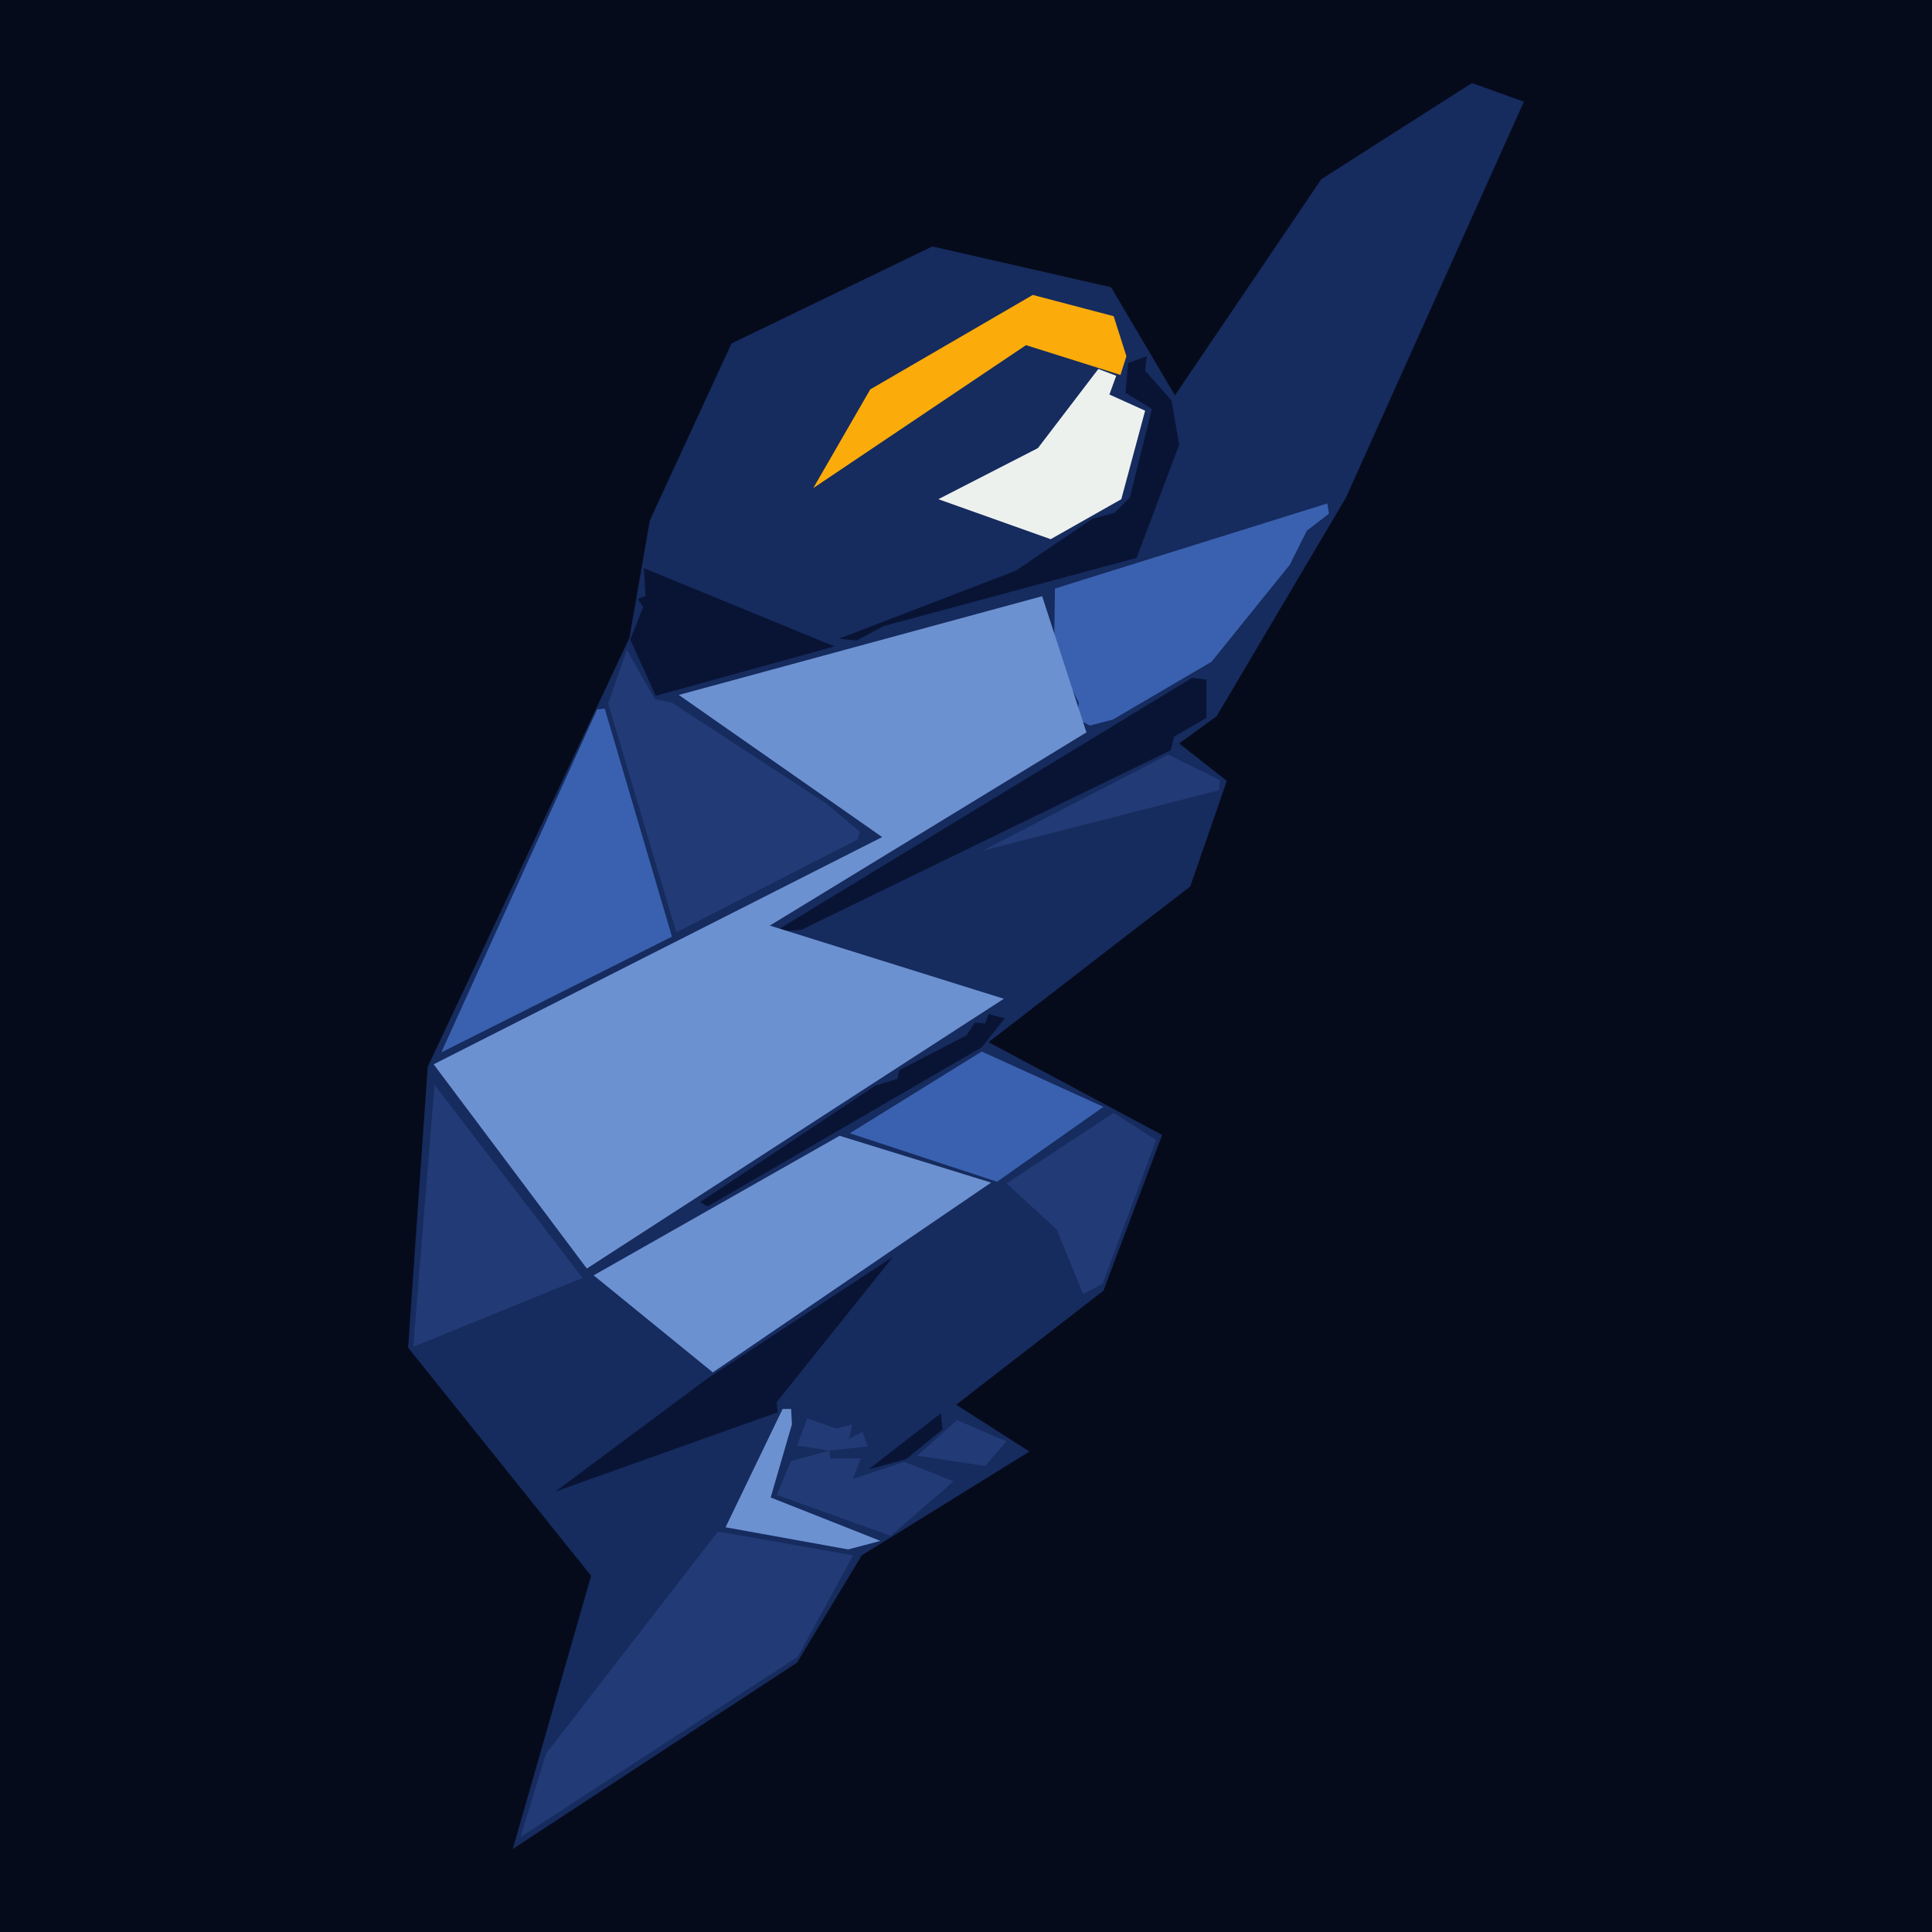
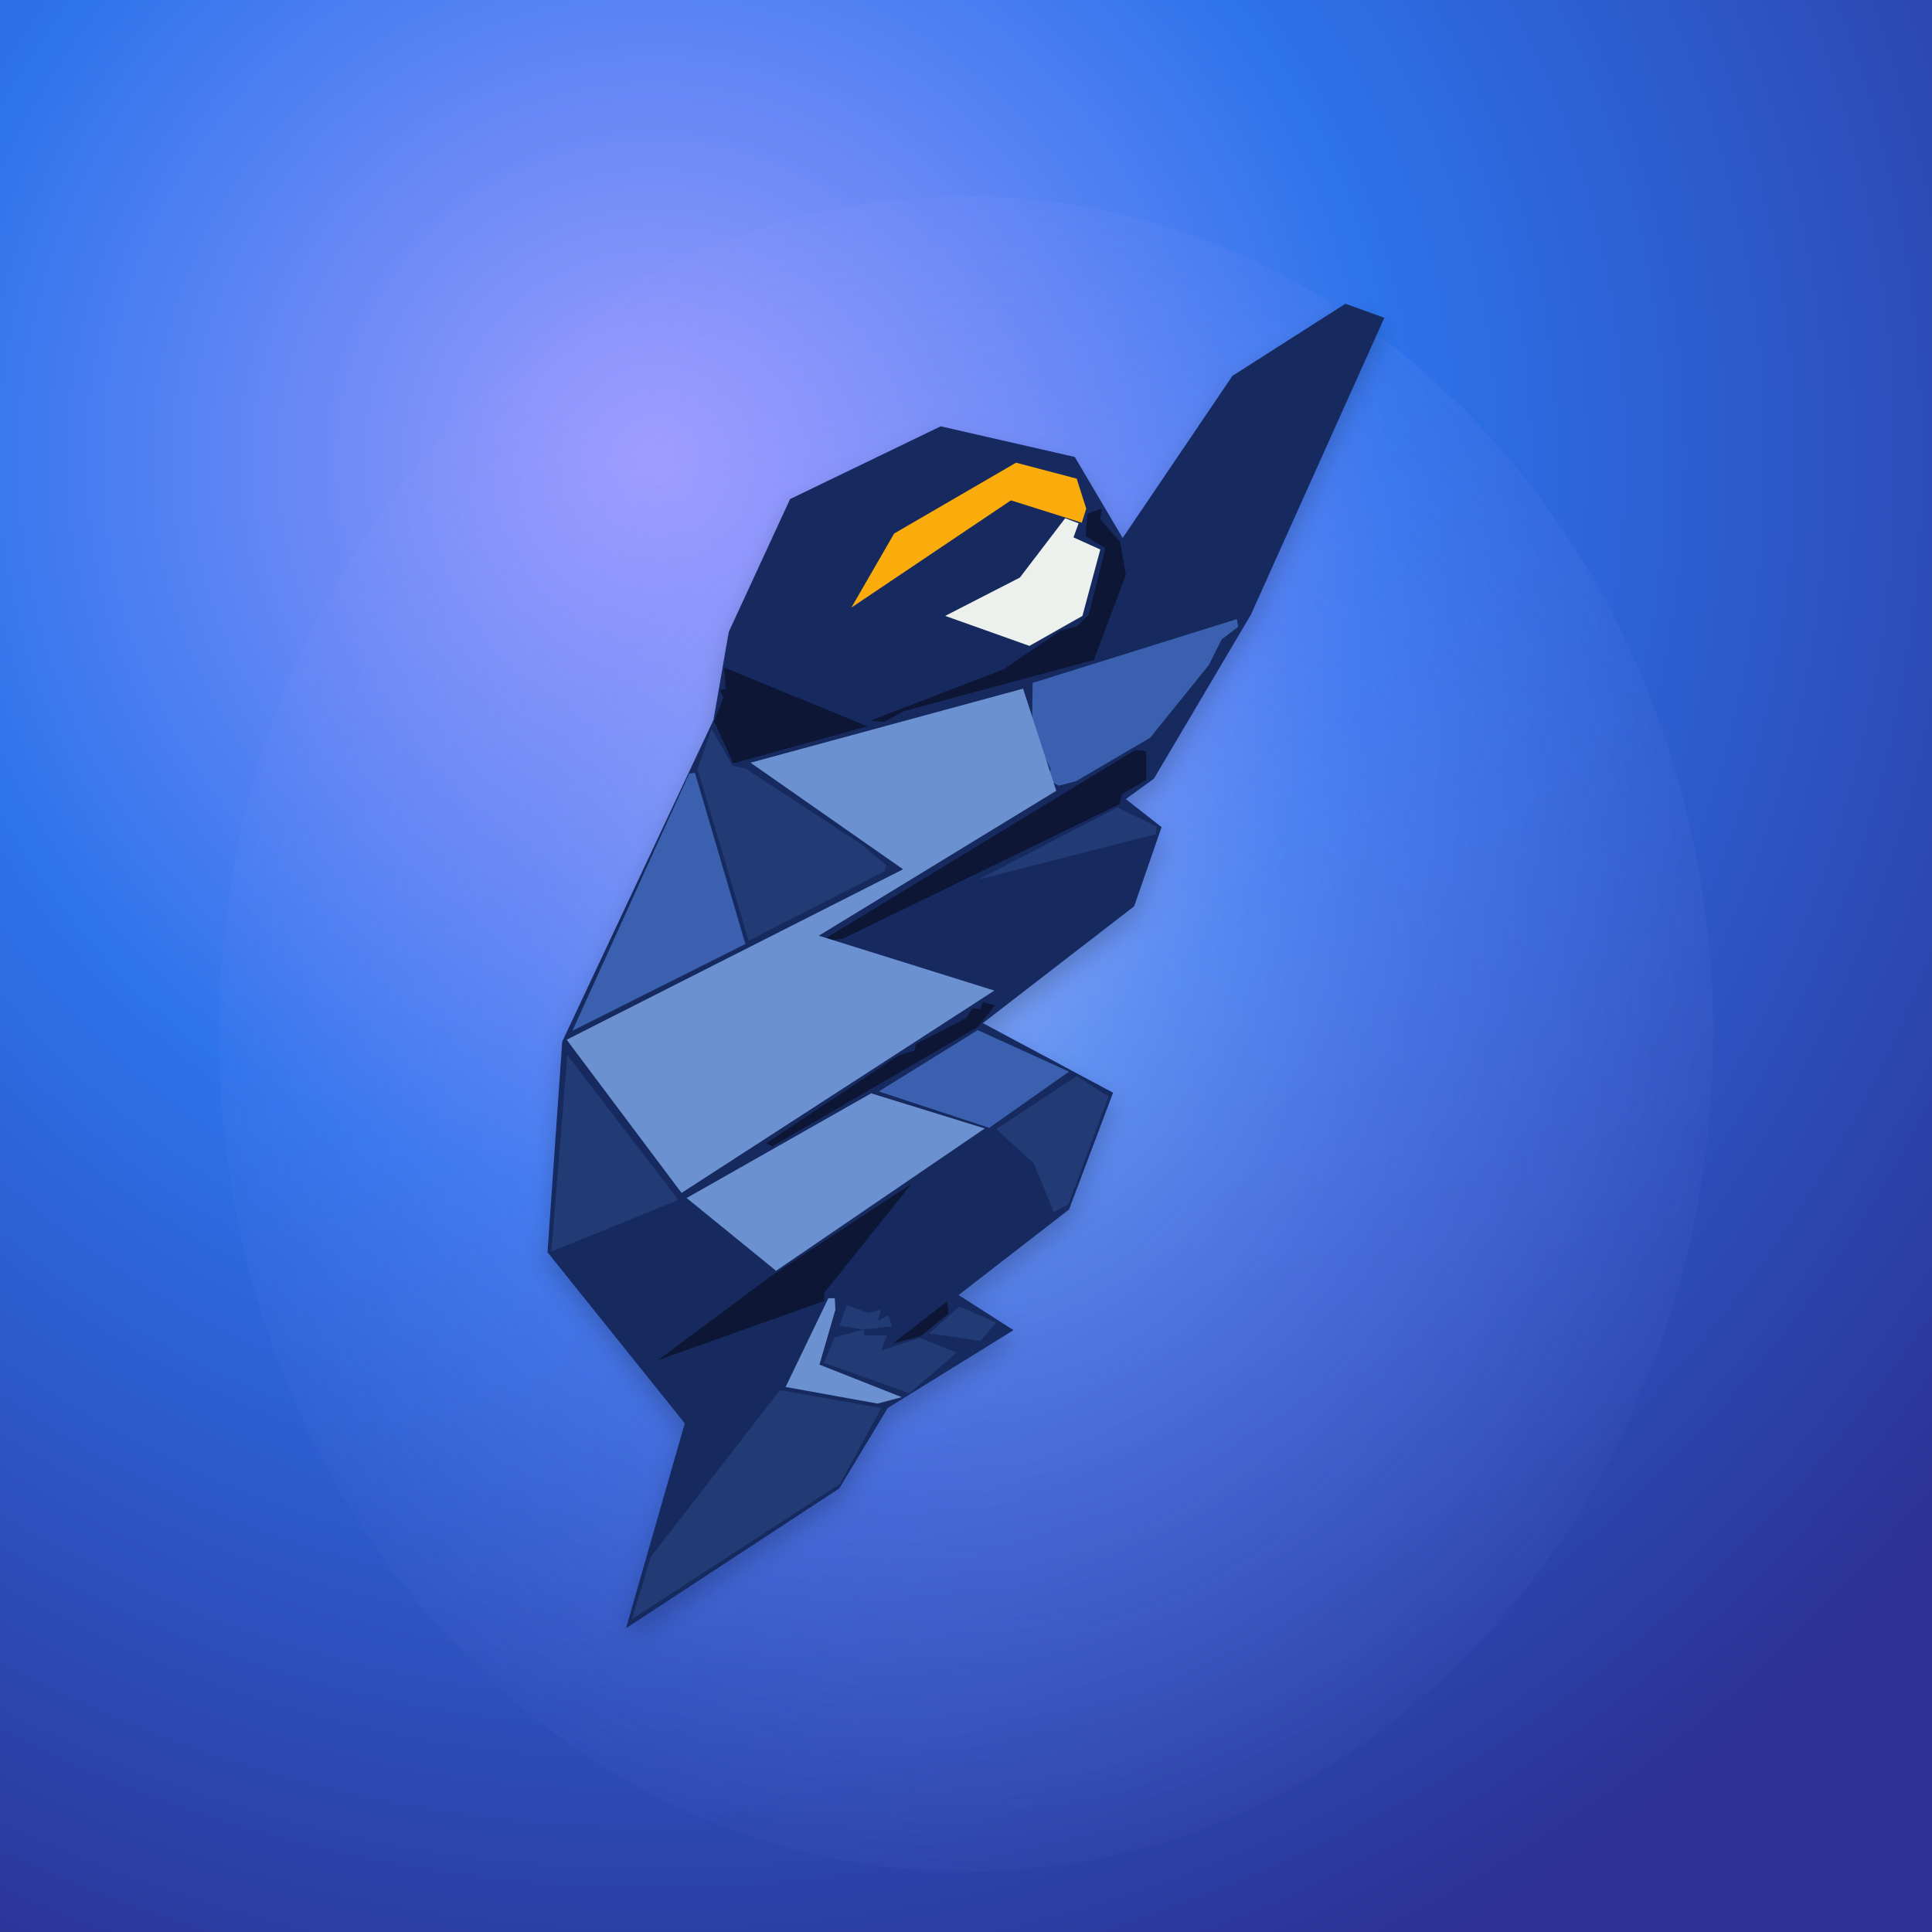
<svg xmlns="http://www.w3.org/2000/svg" viewBox="0 0 512 512">
-   <rect width="512" height="512" fill="#060B1C" />
-   <g transform="translate(82.156 -4) scale(0.52)">
+   <defs>
+     <radialGradient id="icon-bg" cx="34%" cy="24%" r="86%">
+       <stop offset="0" stop-color="#9F9DFF" />
+       <stop offset="0.44" stop-color="#2D73EC" />
+       <stop offset="1" stop-color="#2C3193" />
+     </radialGradient>
+     <radialGradient id="sloth-field" cx="50%" cy="47%" r="56%">
+       <stop offset="0" stop-color="#DDE2FF" stop-opacity="0.38" />
+       <stop offset="0.54" stop-color="#9F9DFF" stop-opacity="0.22" />
+       <stop offset="1" stop-color="#9F9DFF" stop-opacity="0" />
+     </radialGradient>
+     <filter id="sloth-rim" x="-18%" y="-18%" width="136%" height="136%" color-interpolation-filters="sRGB">
+       <feDropShadow dx="0" dy="0" stdDeviation="5" flood-color="#DDE2FF" flood-opacity="0.50" />
+       <feDropShadow dx="0" dy="8" stdDeviation="8" flood-color="#060B1C" flood-opacity="0.20" />
+     </filter>
+   </defs>
+   <rect width="512" height="512" fill="url(#icon-bg)" />
+   <ellipse cx="256" cy="274" rx="198" ry="222" fill="url(#sloth-field)" />
+   <g transform="translate(125.6 61) scale(0.39)" filter="url(#sloth-rim)">
    <path id="body" fill="#162B5E" fill-rule="evenodd" d="M 618.63 59.54 L 592.17 50.00 L 515.40 99.01 L 440.80 209.18 L 408.27 154.10 L 317.18 133.28 L 214.82 182.72 L 173.18 272.94 L 162.77 332.80 L 59.98 551.40 L 50.00 694.53 L 143.25 810.77 L 103.35 950.00 L 248.22 855.01 L 281.18 800.36 L 366.63 747.45 L 329.33 723.59 L 404.36 665.47 L 434.29 586.10 L 345.81 538.82 L 448.60 459.45 L 467.25 405.66 L 442.96 386.58 L 462.05 372.70 L 527.98 261.23 Z" />
    <path id="shadow-1" fill="#091435" fill-rule="evenodd" d="M 321.52 727.93 L 284.65 756.55 L 303.73 751.35 L 322.39 736.17 Z" />
    <path id="shadow-2" fill="#091435" fill-rule="evenodd" d="M 297.23 648.12 L 202.67 710.14 L 125.04 767.83 L 238.24 727.49 L 237.81 722.29 Z" />
    <path id="shadow-3" fill="#091435" fill-rule="evenodd" d="M 354.05 526.67 L 345.81 524.51 L 344.07 529.28 L 338.87 528.84 L 334.53 535.35 L 300.27 553.13 L 299.40 557.47 L 288.12 560.94 L 198.77 620.36 L 202.67 622.53 L 342.34 541.42 Z" />
    <path id="shadow-4" fill="#091435" fill-rule="evenodd" d="M 456.84 354.05 L 449.47 353.18 L 236.94 482.43 L 250.39 481.57 L 438.63 390.05 L 440.36 383.11 L 456.84 373.57 Z" />
    <path id="shadow-5" fill="#091435" fill-rule="evenodd" d="M 170.14 297.23 L 171.01 311.54 L 167.11 312.84 L 169.71 317.18 L 163.20 333.66 L 176.22 362.29 L 267.30 337.13 Z" />
    <path id="shadow-6" fill="#091435" fill-rule="evenodd" d="M 426.48 189.23 L 416.94 192.70 L 415.64 207.88 L 429.08 216.12 L 417.81 261.23 L 410.00 269.04 L 398.72 272.07 L 359.69 298.53 L 269.47 333.23 L 278.58 334.10 L 292.46 326.72 L 421.28 292.02 L 442.96 234.34 L 439.06 211.78 L 425.61 196.60 Z" />
    <path id="steel-1" fill="#223A75" fill-rule="evenodd" d="M 276.84 800.36 L 207.88 788.22 L 120.27 901.42 L 107.25 943.93 L 248.65 851.98 Z" />
    <path id="steel-2" fill="#223A75" fill-rule="evenodd" d="M 309.37 749.61 L 344.07 754.82 L 354.92 742.24 L 329.76 731.40 Z" />
    <path id="steel-3" fill="#223A75" fill-rule="evenodd" d="M 237.81 769.57 L 295.93 790.39 L 328.02 762.63 L 302.87 752.65 L 276.84 761.33 L 280.75 750.92 L 265.13 750.92 L 264.70 747.01 L 284.22 744.84 L 281.61 737.47 L 274.67 740.94 L 276.41 733.57 L 268.17 735.73 L 253.42 730.53 L 248.22 744.41 L 264.70 747.01 L 245.18 752.22 Z" />
    <path id="steel-4" fill="#223A75" fill-rule="evenodd" d="M 409.57 574.82 L 354.92 610.82 L 380.51 634.24 L 393.95 667.20 L 403.93 662.00 L 431.25 588.70 Z" />
    <path id="steel-5" fill="#223A75" fill-rule="evenodd" d="M 63.45 560.51 L 52.60 694.10 L 138.92 658.96 Z" />
    <path id="steel-6" fill="#223A75" fill-rule="evenodd" d="M 463.78 405.23 L 437.33 392.22 L 342.77 441.23 L 463.35 410.43 Z" />
    <path id="steel-7" fill="#223A75" fill-rule="evenodd" d="M 161.47 338.87 L 151.93 366.19 L 186.63 482.87 L 279.01 435.59 L 280.31 431.69 L 263.40 417.37 L 184.46 365.76 L 175.78 364.02 Z" />
    <path id="mid-1" fill="#3A61AF" fill-rule="evenodd" d="M 404.36 571.78 L 342.34 543.59 L 275.11 585.23 L 350.14 609.95 Z" />
    <path id="mid-2" fill="#3A61AF" fill-rule="evenodd" d="M 150.19 368.80 L 146.29 369.23 L 66.92 544.02 L 184.46 485.04 Z" />
    <path id="mid-3" fill="#3A61AF" fill-rule="evenodd" d="M 518.43 264.27 L 379.64 307.64 L 379.20 340.60 L 391.78 365.76 L 390.92 374.00 L 397.42 377.47 L 409.13 374.43 L 459.45 344.94 L 499.35 295.49 L 508.02 278.14 L 519.30 269.47 Z" />
    <path id="light-1" fill="#6C91D1" fill-rule="evenodd" d="M 240.84 725.76 L 211.78 786.05 L 274.24 797.33 L 290.72 792.99 L 234.77 770.87 L 245.61 733.57 L 245.18 725.76 Z" />
    <path id="light-2" fill="#6C91D1" fill-rule="evenodd" d="M 347.11 610.39 L 269.90 586.53 L 144.55 657.66 L 205.28 707.11 Z" />
    <path id="light-3" fill="#6C91D1" fill-rule="evenodd" d="M 373.13 311.54 L 187.93 361.86 L 291.59 434.29 L 63.01 550.10 L 141.08 654.19 L 353.61 516.70 L 234.34 479.40 L 395.69 380.94 Z" />
    <path id="amber-1" fill="#FBAC0A" fill-rule="evenodd" d="M 409.57 168.84 L 368.36 158.00 L 285.52 206.14 L 256.46 256.46 L 364.89 183.59 L 413.04 198.77 L 416.07 189.23 Z" />
    <path id="cream-1" fill="#EDF1EE" fill-rule="evenodd" d="M 425.61 216.99 L 407.40 208.75 L 410.87 199.20 L 401.76 195.73 L 370.96 236.07 L 320.22 262.10 L 377.47 282.48 L 413.47 262.10 Z" />
  </g>
</svg>
